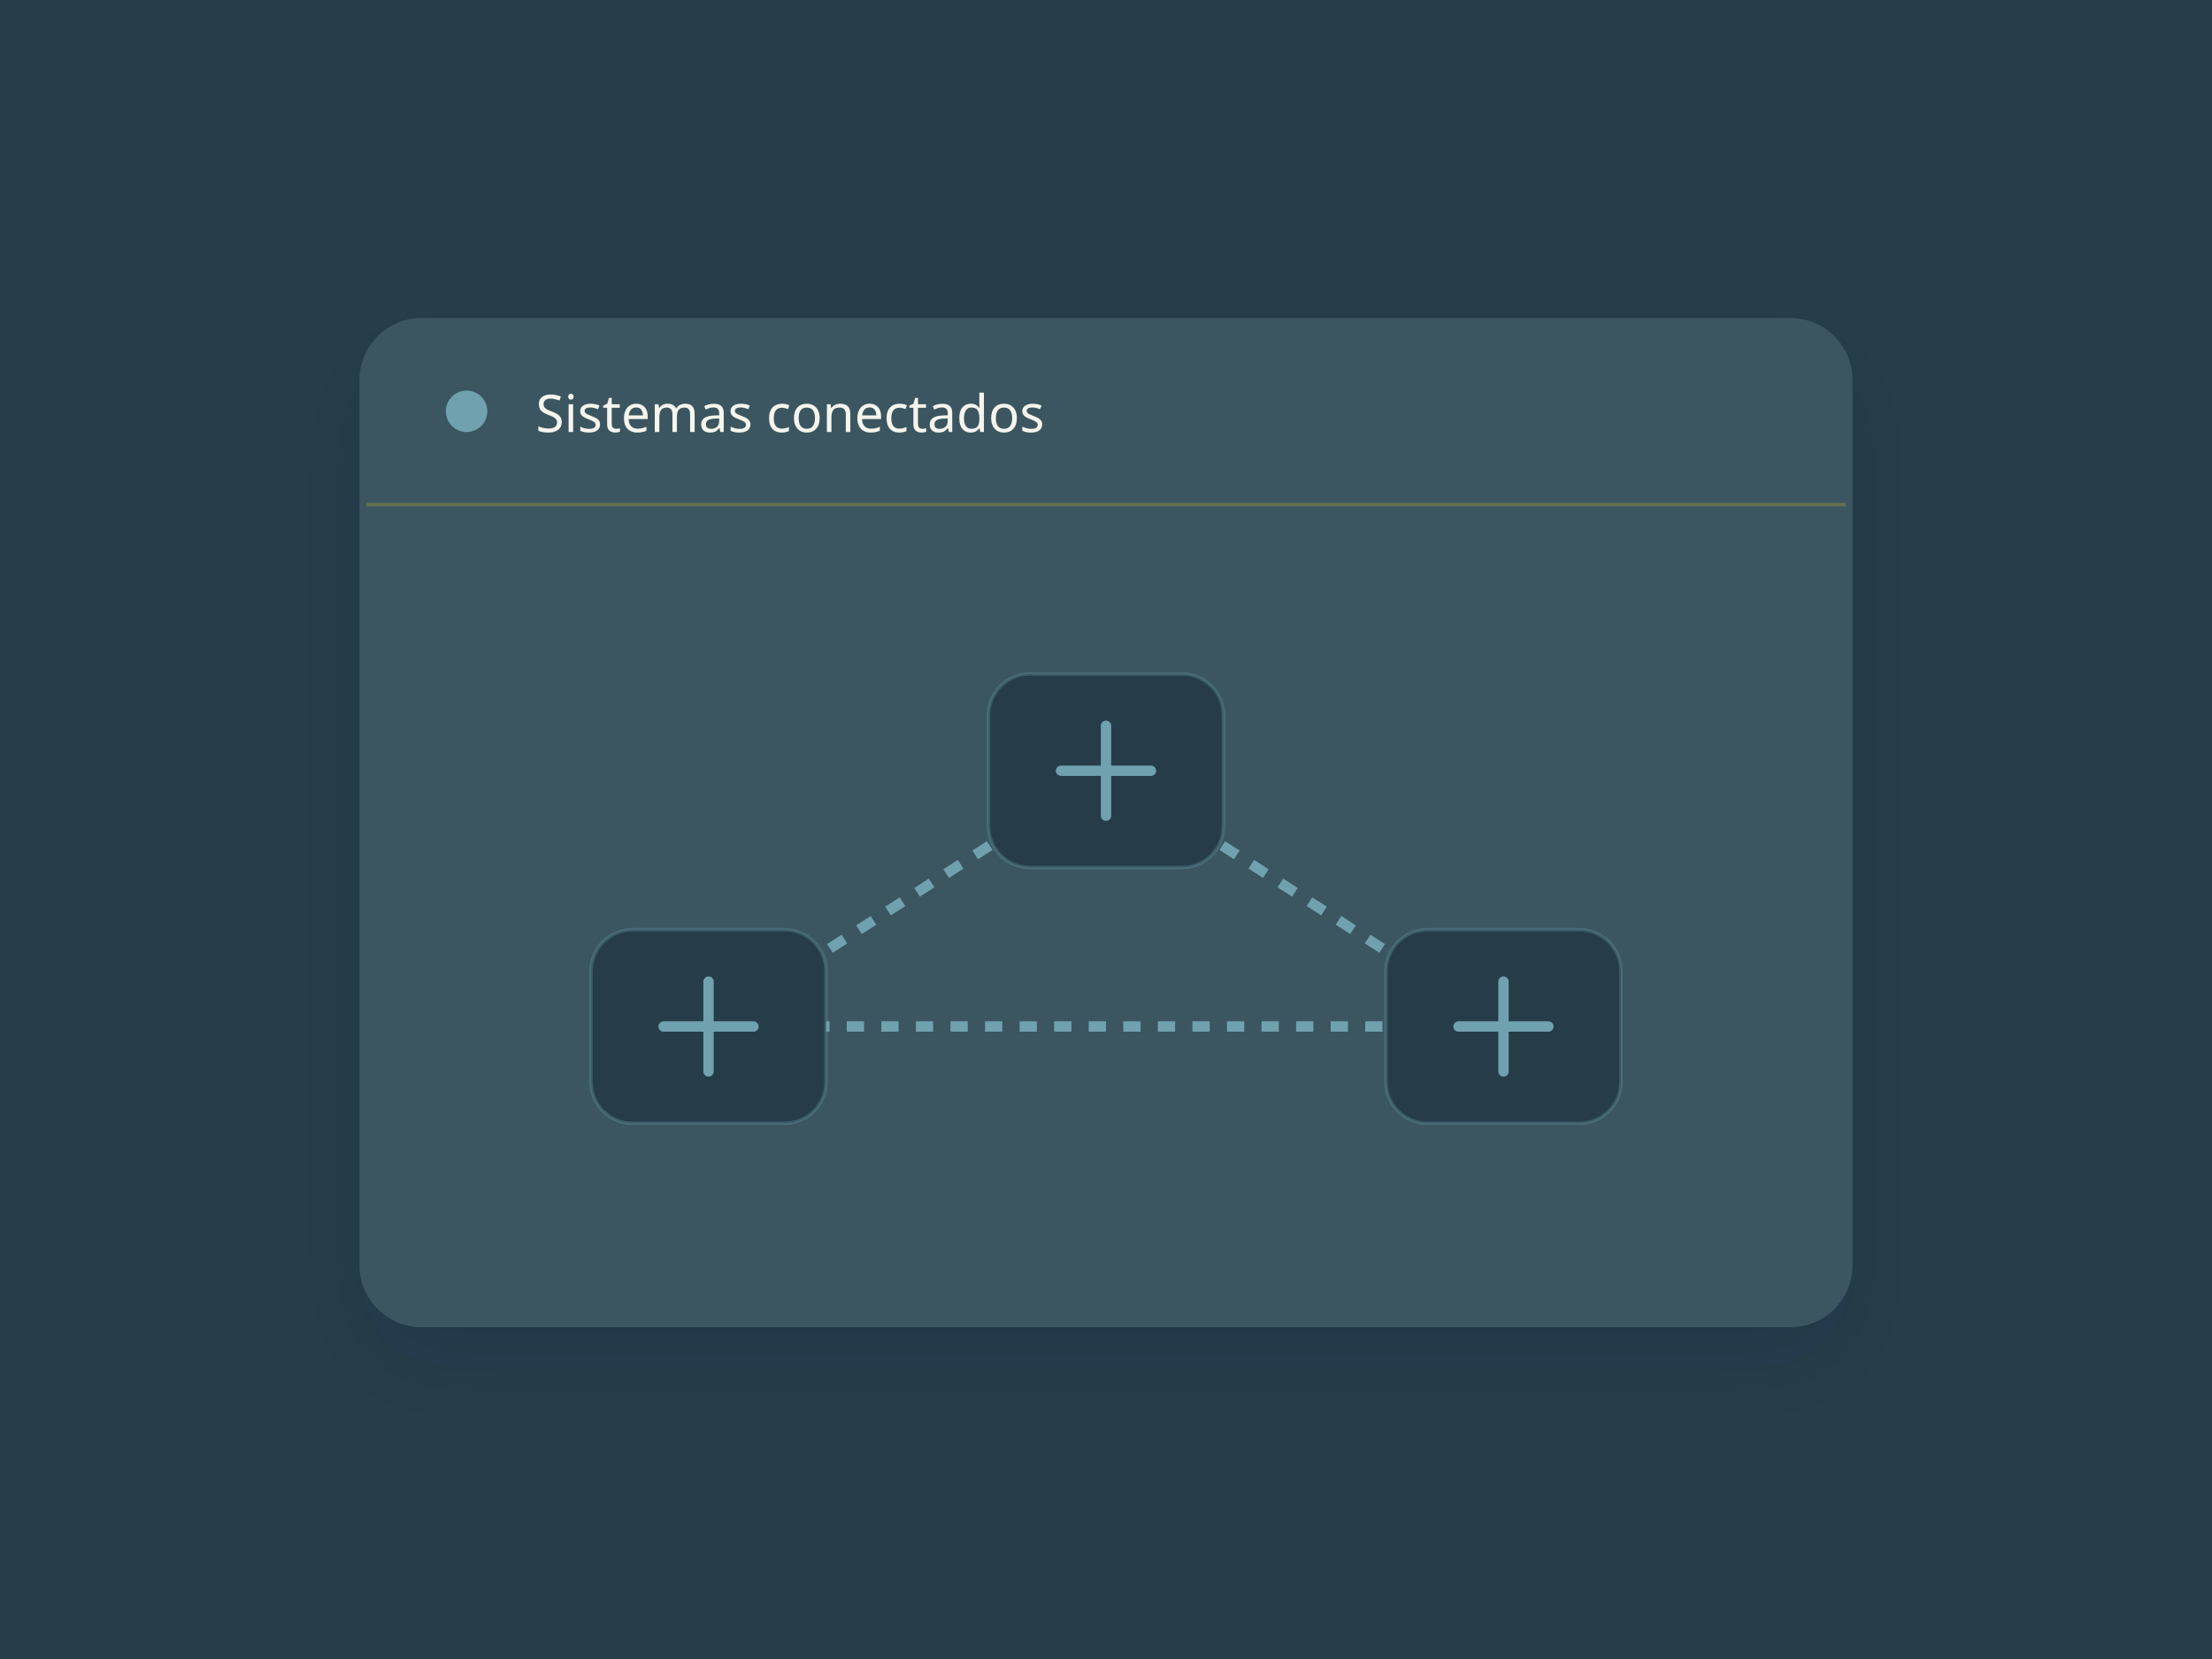
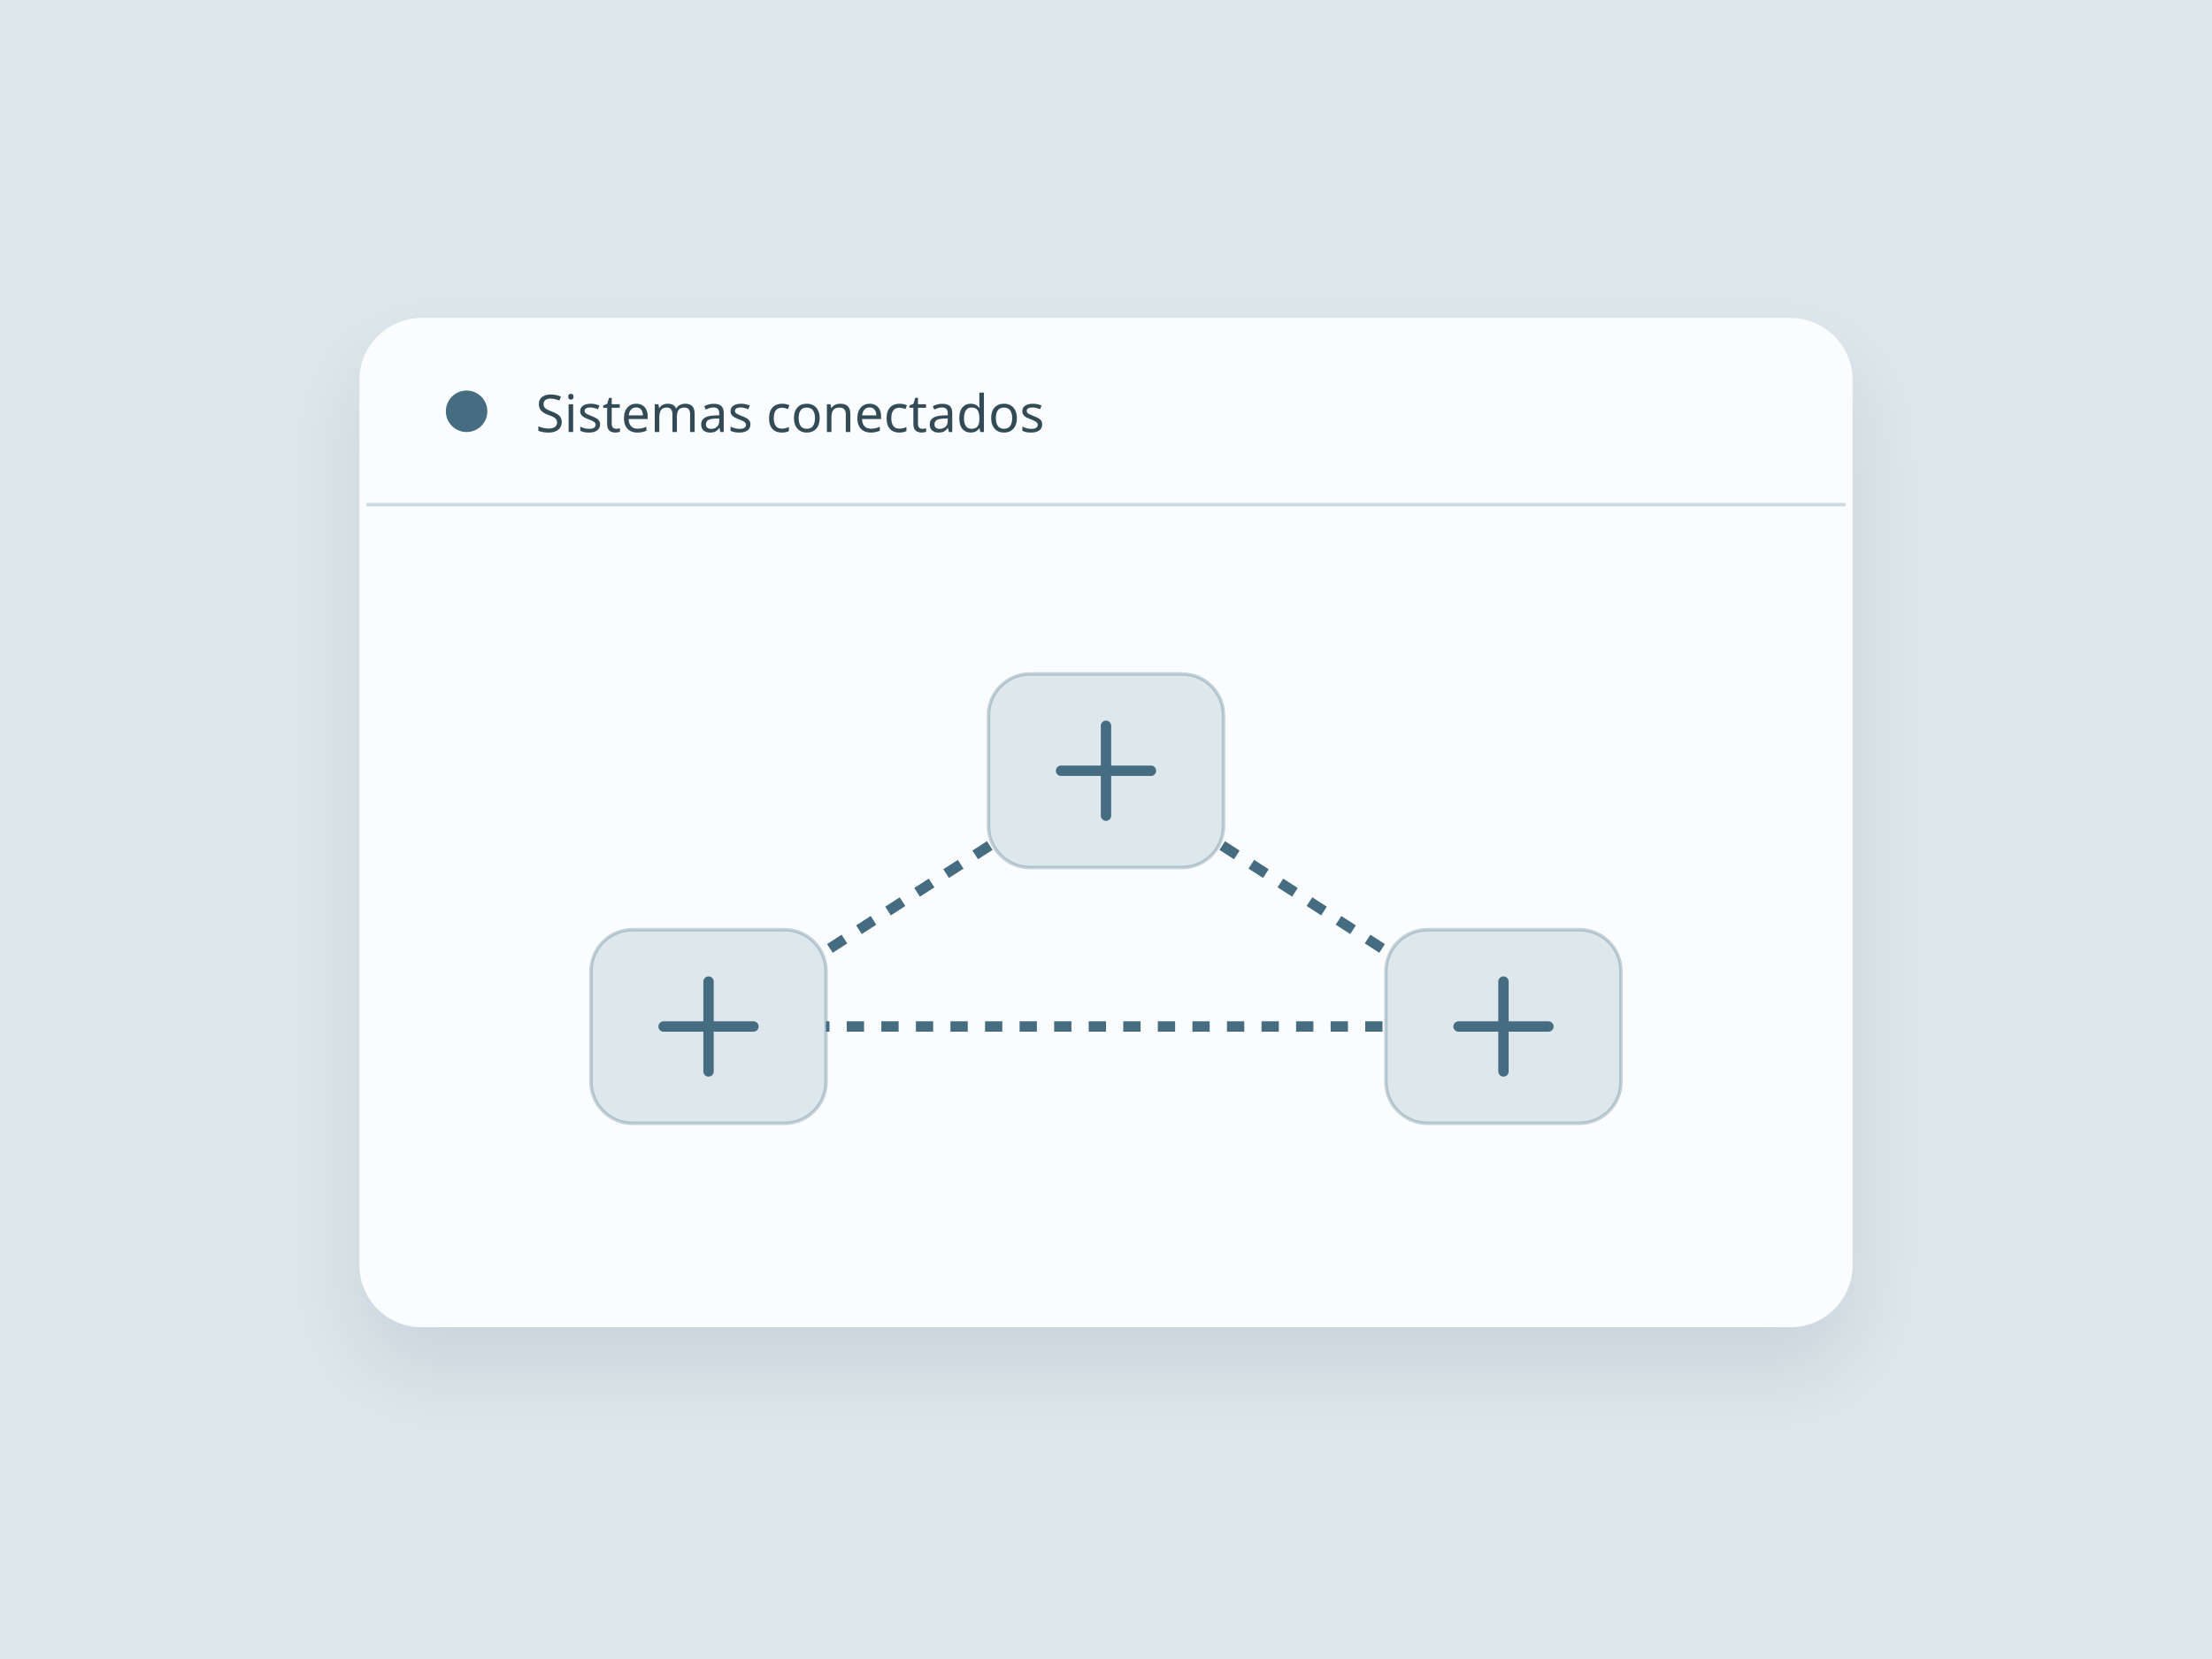
<svg xmlns="http://www.w3.org/2000/svg" width="640" height="480" viewBox="0 0 640 480">
  <defs>
    <filter id="shadow" x="-30%" y="-30%" width="160%" height="180%">
      <feDropShadow dx="0" dy="12" stdDeviation="12" flood-color="#192443" flood-opacity=".09" />
    </filter>
  </defs>
-   <rect width="640" height="480" fill="#253E4A" />
+   <rect width="640" height="480" fill="#DDE7EC" />
  <g filter="url(#shadow)">
-     <rect x="104" y="92" width="432" height="292" rx="18" fill="#3B5660" />
-     <path d="M106 146h428" stroke="#66704E" />
-     <circle cx="135" cy="119" r="6" fill="#6FA1AE" />
-     <text x="155" y="125" fill="#F6F5ED" font-family="sans-serif" font-size="15">Sistemas conectados</text>
-     <path d="M320 223 205 297m115-74 115 74m-230 0h230" stroke="#6FA1AE" stroke-width="3" stroke-dasharray="5 5" />
-     <rect x="286" y="195" width="68" height="56" rx="12" fill="#253E4A" stroke="#6FA1AE" stroke-opacity=".3" />
-     <path d="M307 223h26m-13-13v26" stroke="#6FA1AE" stroke-width="3" stroke-linecap="round" />
-     <rect x="171" y="269" width="68" height="56" rx="12" fill="#253E4A" stroke="#6FA1AE" stroke-opacity=".3" />
-     <path d="M192 297h26m-13-13v26" stroke="#6FA1AE" stroke-width="3" stroke-linecap="round" />
-     <rect x="401" y="269" width="68" height="56" rx="12" fill="#253E4A" stroke="#6FA1AE" stroke-opacity=".3" />
-     <path d="M422 297h26m-13-13v26" stroke="#6FA1AE" stroke-width="3" stroke-linecap="round" />
+     <rect x="104" y="92" width="432" height="292" rx="18" fill="#FAFCFD" />
+     <path d="M106 146h428" stroke="#CDDAE0" />
+     <circle cx="135" cy="119" r="6" fill="#446C80" />
+     <text x="155" y="125" fill="#334B57" font-family="sans-serif" font-size="15">Sistemas conectados</text>
+     <path d="M320 223 205 297m115-74 115 74m-230 0h230" stroke="#446C80" stroke-width="3" stroke-dasharray="5 5" />
+     <rect x="286" y="195" width="68" height="56" rx="12" fill="#DDE7EC" stroke="#446C80" stroke-opacity=".3" />
+     <path d="M307 223h26m-13-13v26" stroke="#446C80" stroke-width="3" stroke-linecap="round" />
+     <rect x="171" y="269" width="68" height="56" rx="12" fill="#DDE7EC" stroke="#446C80" stroke-opacity=".3" />
+     <path d="M192 297h26m-13-13v26" stroke="#446C80" stroke-width="3" stroke-linecap="round" />
+     <rect x="401" y="269" width="68" height="56" rx="12" fill="#DDE7EC" stroke="#446C80" stroke-opacity=".3" />
+     <path d="M422 297h26m-13-13v26" stroke="#446C80" stroke-width="3" stroke-linecap="round" />
  </g>
</svg>
